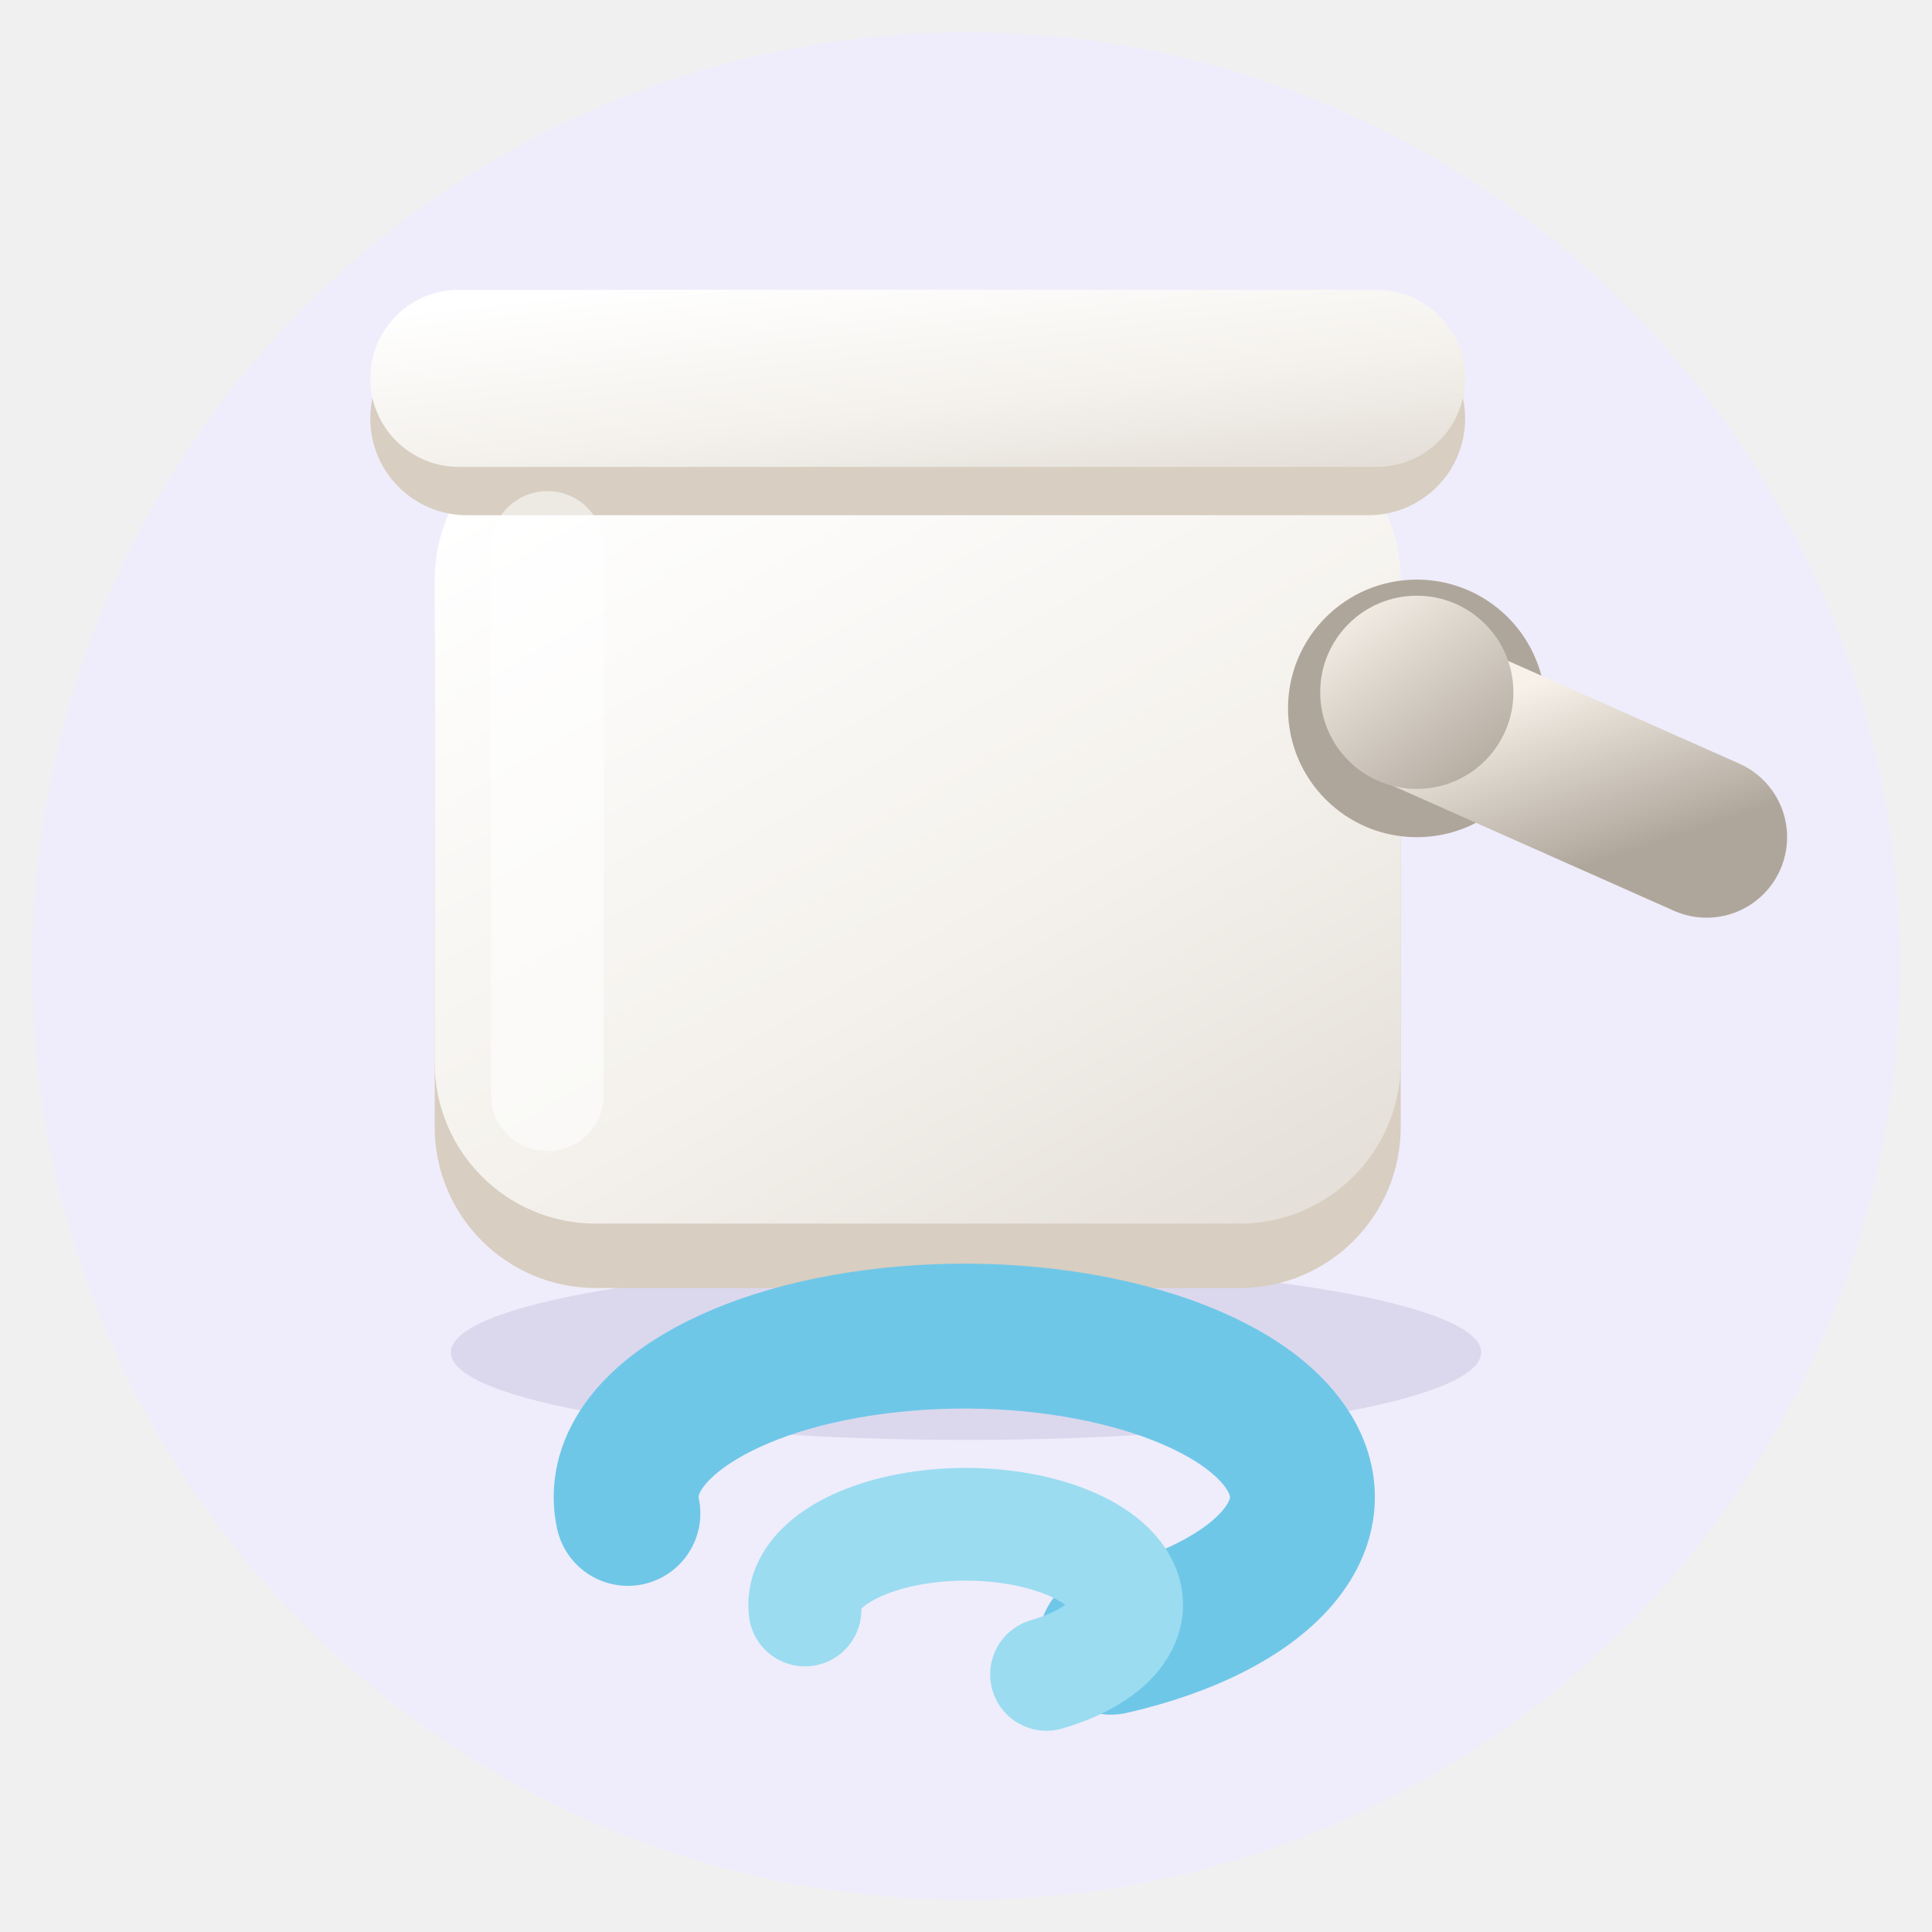
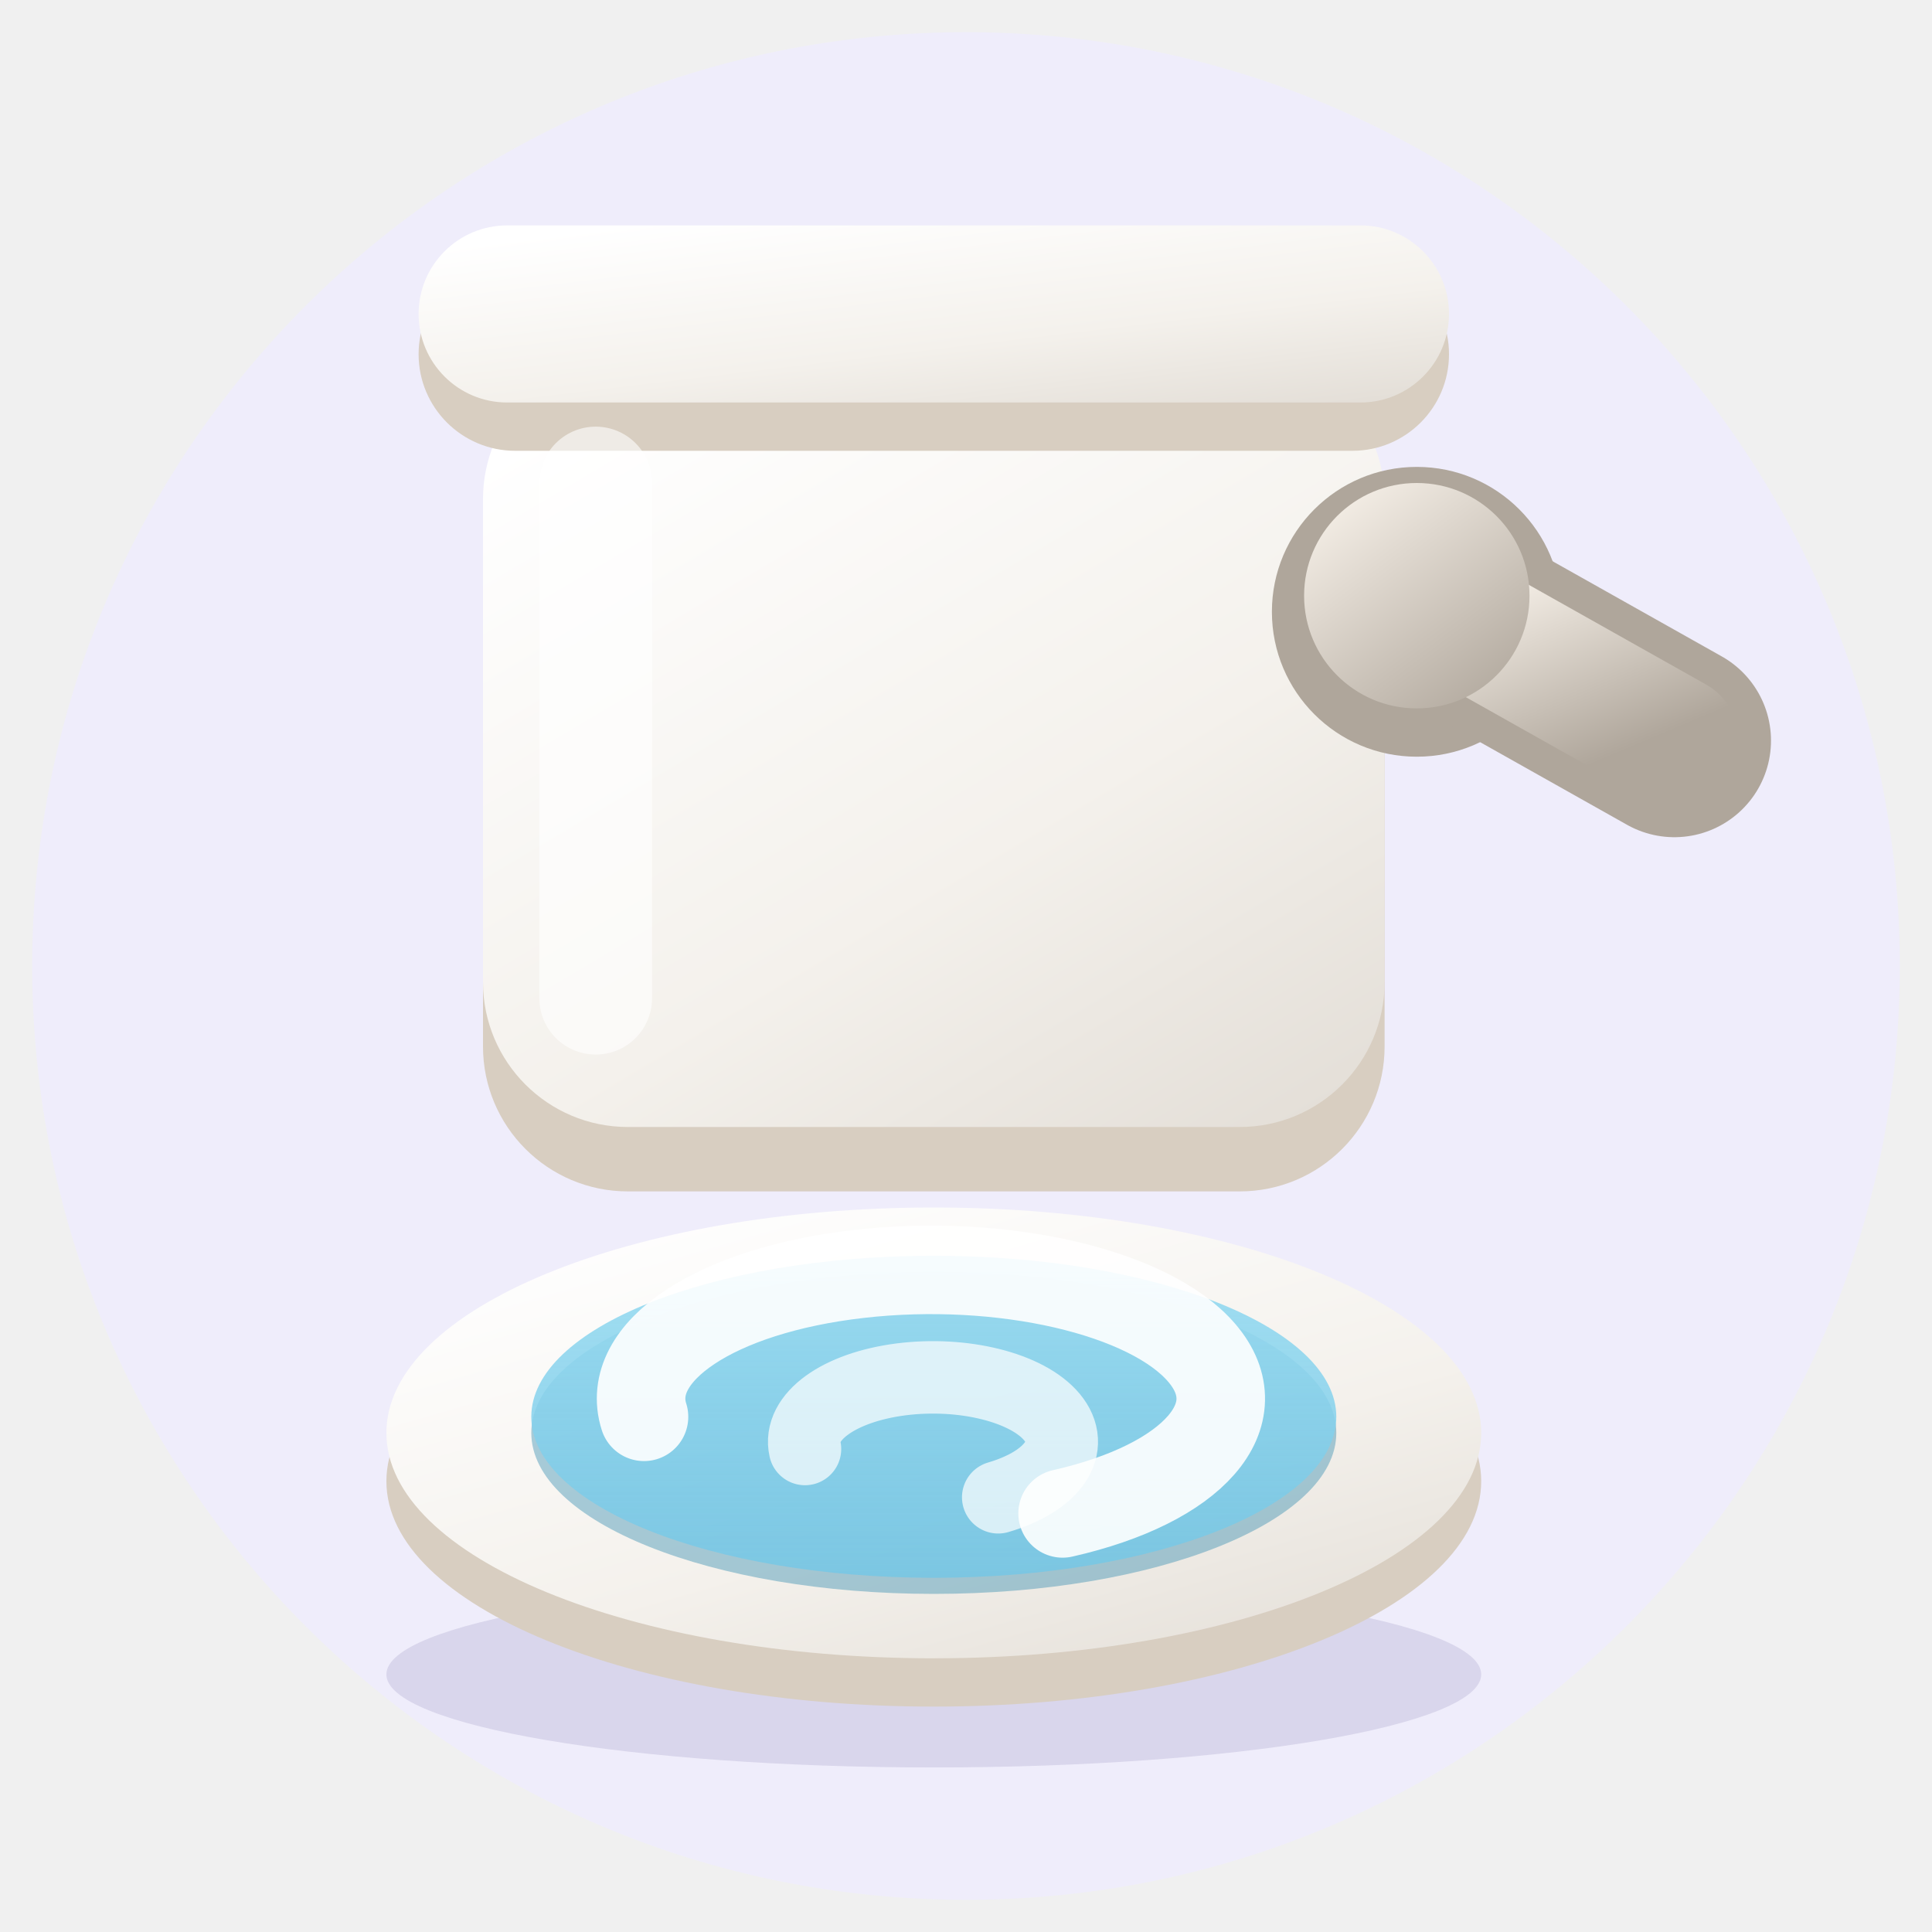
<svg xmlns="http://www.w3.org/2000/svg" viewBox="0 0 120 120" width="120" height="120">
  <defs>
    <linearGradient id="metalGrad" x1="0.15" y1="0" x2="0.9" y2="1">
      <stop offset="0" stop-color="#F7F1E9" />
      <stop offset="1" stop-color="#AFA69B" />
    </linearGradient>
    <linearGradient id="porcelainGrad" x1="0.2" y1="0" x2="0.9" y2="1">
      <stop offset="0" stop-color="#FFFFFF" />
      <stop offset="0.6" stop-color="#F4F1EC" />
      <stop offset="1" stop-color="#E4DFD8" />
    </linearGradient>
+     <linearGradient id="waterStream" x1="0" y1="0" x2="0" y2="1">
+       <stop offset="0" stop-color="#9BDCF1" stop-opacity="0.95" />
+       <stop offset="1" stop-color="#6FC7E8" stop-opacity="0.75" />
+     </linearGradient>
  </defs>
  <g id="quiz-flush">
    <circle cx="60" cy="60" r="58" fill="#EFEDFB" />
-     <ellipse cx="60" cy="84" rx="32" ry="5.44" fill="#453B85" opacity="0.12" />
-     <rect x="27" y="30" width="60" height="50" rx="10" fill="#D8CEC1" />
-     <rect x="27" y="26" width="60" height="50" rx="10" fill="url(#porcelainGrad)" />
-     <rect x="23" y="20" width="68" height="12" rx="6" fill="#D8CEC1" />
-     <rect x="23" y="18" width="68" height="11" rx="5.5" fill="url(#porcelainGrad)" />
-     <path d="M 34 34 v 34" stroke="#FFFFFF" stroke-width="7" stroke-linecap="round" fill="none" opacity="0.55" />
-     <circle cx="88" cy="44" r="8" fill="#AFA69B" />
-     <path d="M 88 44 L 106 52" stroke="url(#metalGrad)" stroke-width="10" stroke-linecap="round" fill="none" />
-     <circle cx="88" cy="43" r="6" fill="url(#metalGrad)" />
-     <path d="M 60 94 m -21 0 a 21 10 0 1 1 30 8" fill="none" stroke="#6FC7E8" stroke-width="9" stroke-linecap="round" />
-     <path d="M 60 100 m -10 0 a 10 5 0 1 1 15 4" fill="none" stroke="#9BDCF1" stroke-width="7" stroke-linecap="round" />
+     <ellipse cx="58" cy="104" rx="34" ry="5.78" fill="#453B85" opacity="0.13" />
+     <ellipse cx="58" cy="92" rx="34" ry="14" fill="#D8CEC1" />
+     <ellipse cx="58" cy="89" rx="34" ry="14" fill="url(#porcelainGrad)" />
+     <ellipse cx="58" cy="89" rx="25" ry="10" fill="#2A87AC" opacity="0.4" />
+     <ellipse cx="58" cy="88" rx="25" ry="10" fill="url(#waterStream)" />
+     <path d="M 58 88 m -18 0 a 18 8 0 1 1 26 6" fill="none" stroke="#FFFFFF" stroke-width="5.5" stroke-linecap="round" opacity="0.9" />
+     <path d="M 58 90 m -8 0 a 8 4 0 1 1 12 3" fill="none" stroke="#FFFFFF" stroke-width="4.5" stroke-linecap="round" opacity="0.7" />
+     <rect x="30" y="26" width="56" height="48" rx="9" fill="#D8CEC1" />
+     <rect x="30" y="22" width="56" height="48" rx="9" fill="url(#porcelainGrad)" />
+     <rect x="26" y="16" width="64" height="12" rx="6" fill="#D8CEC1" />
+     <rect x="26" y="14" width="64" height="11" rx="5.5" fill="url(#porcelainGrad)" />
+     <path d="M 37 30 v 32" stroke="#FFFFFF" stroke-width="7" stroke-linecap="round" fill="none" opacity="0.6" />
+     <circle cx="88" cy="38" r="9" fill="#AFA69B" />
+     <path d="M 88 37 L 104 46" stroke="#AFA69B" stroke-width="12" stroke-linecap="round" fill="none" />
+     <path d="M 88 37 L 104 46" stroke="url(#metalGrad)" stroke-width="8" stroke-linecap="round" fill="none" />
+     <circle cx="88" cy="37" r="7" fill="url(#metalGrad)" />
  </g>
</svg>
